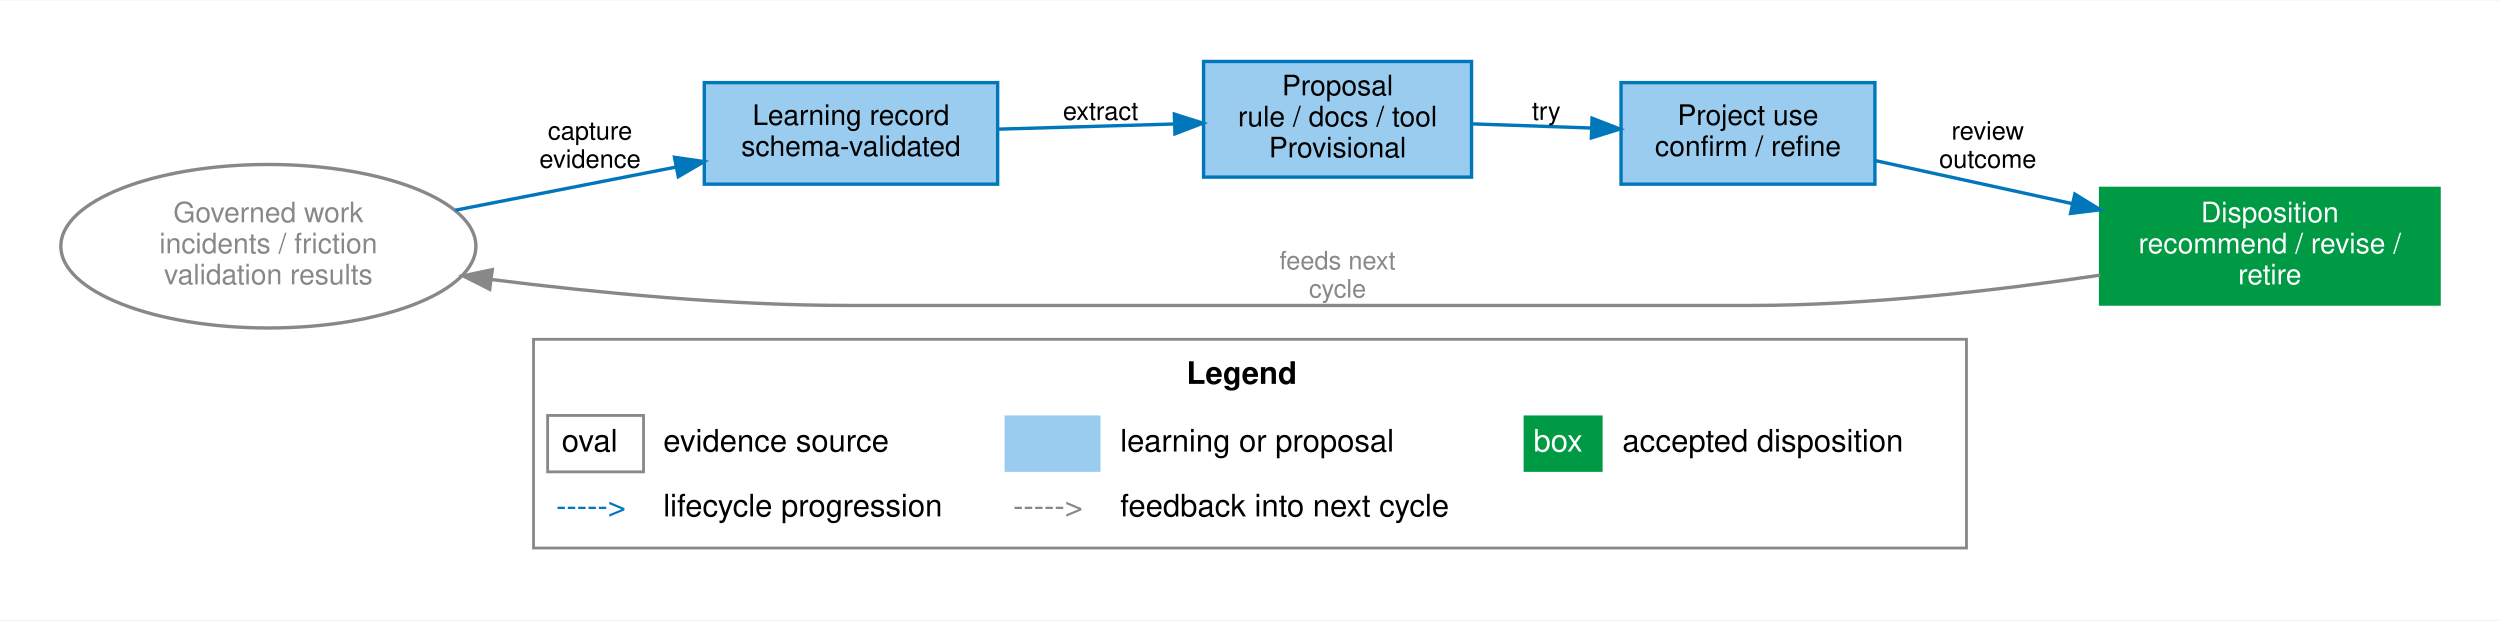
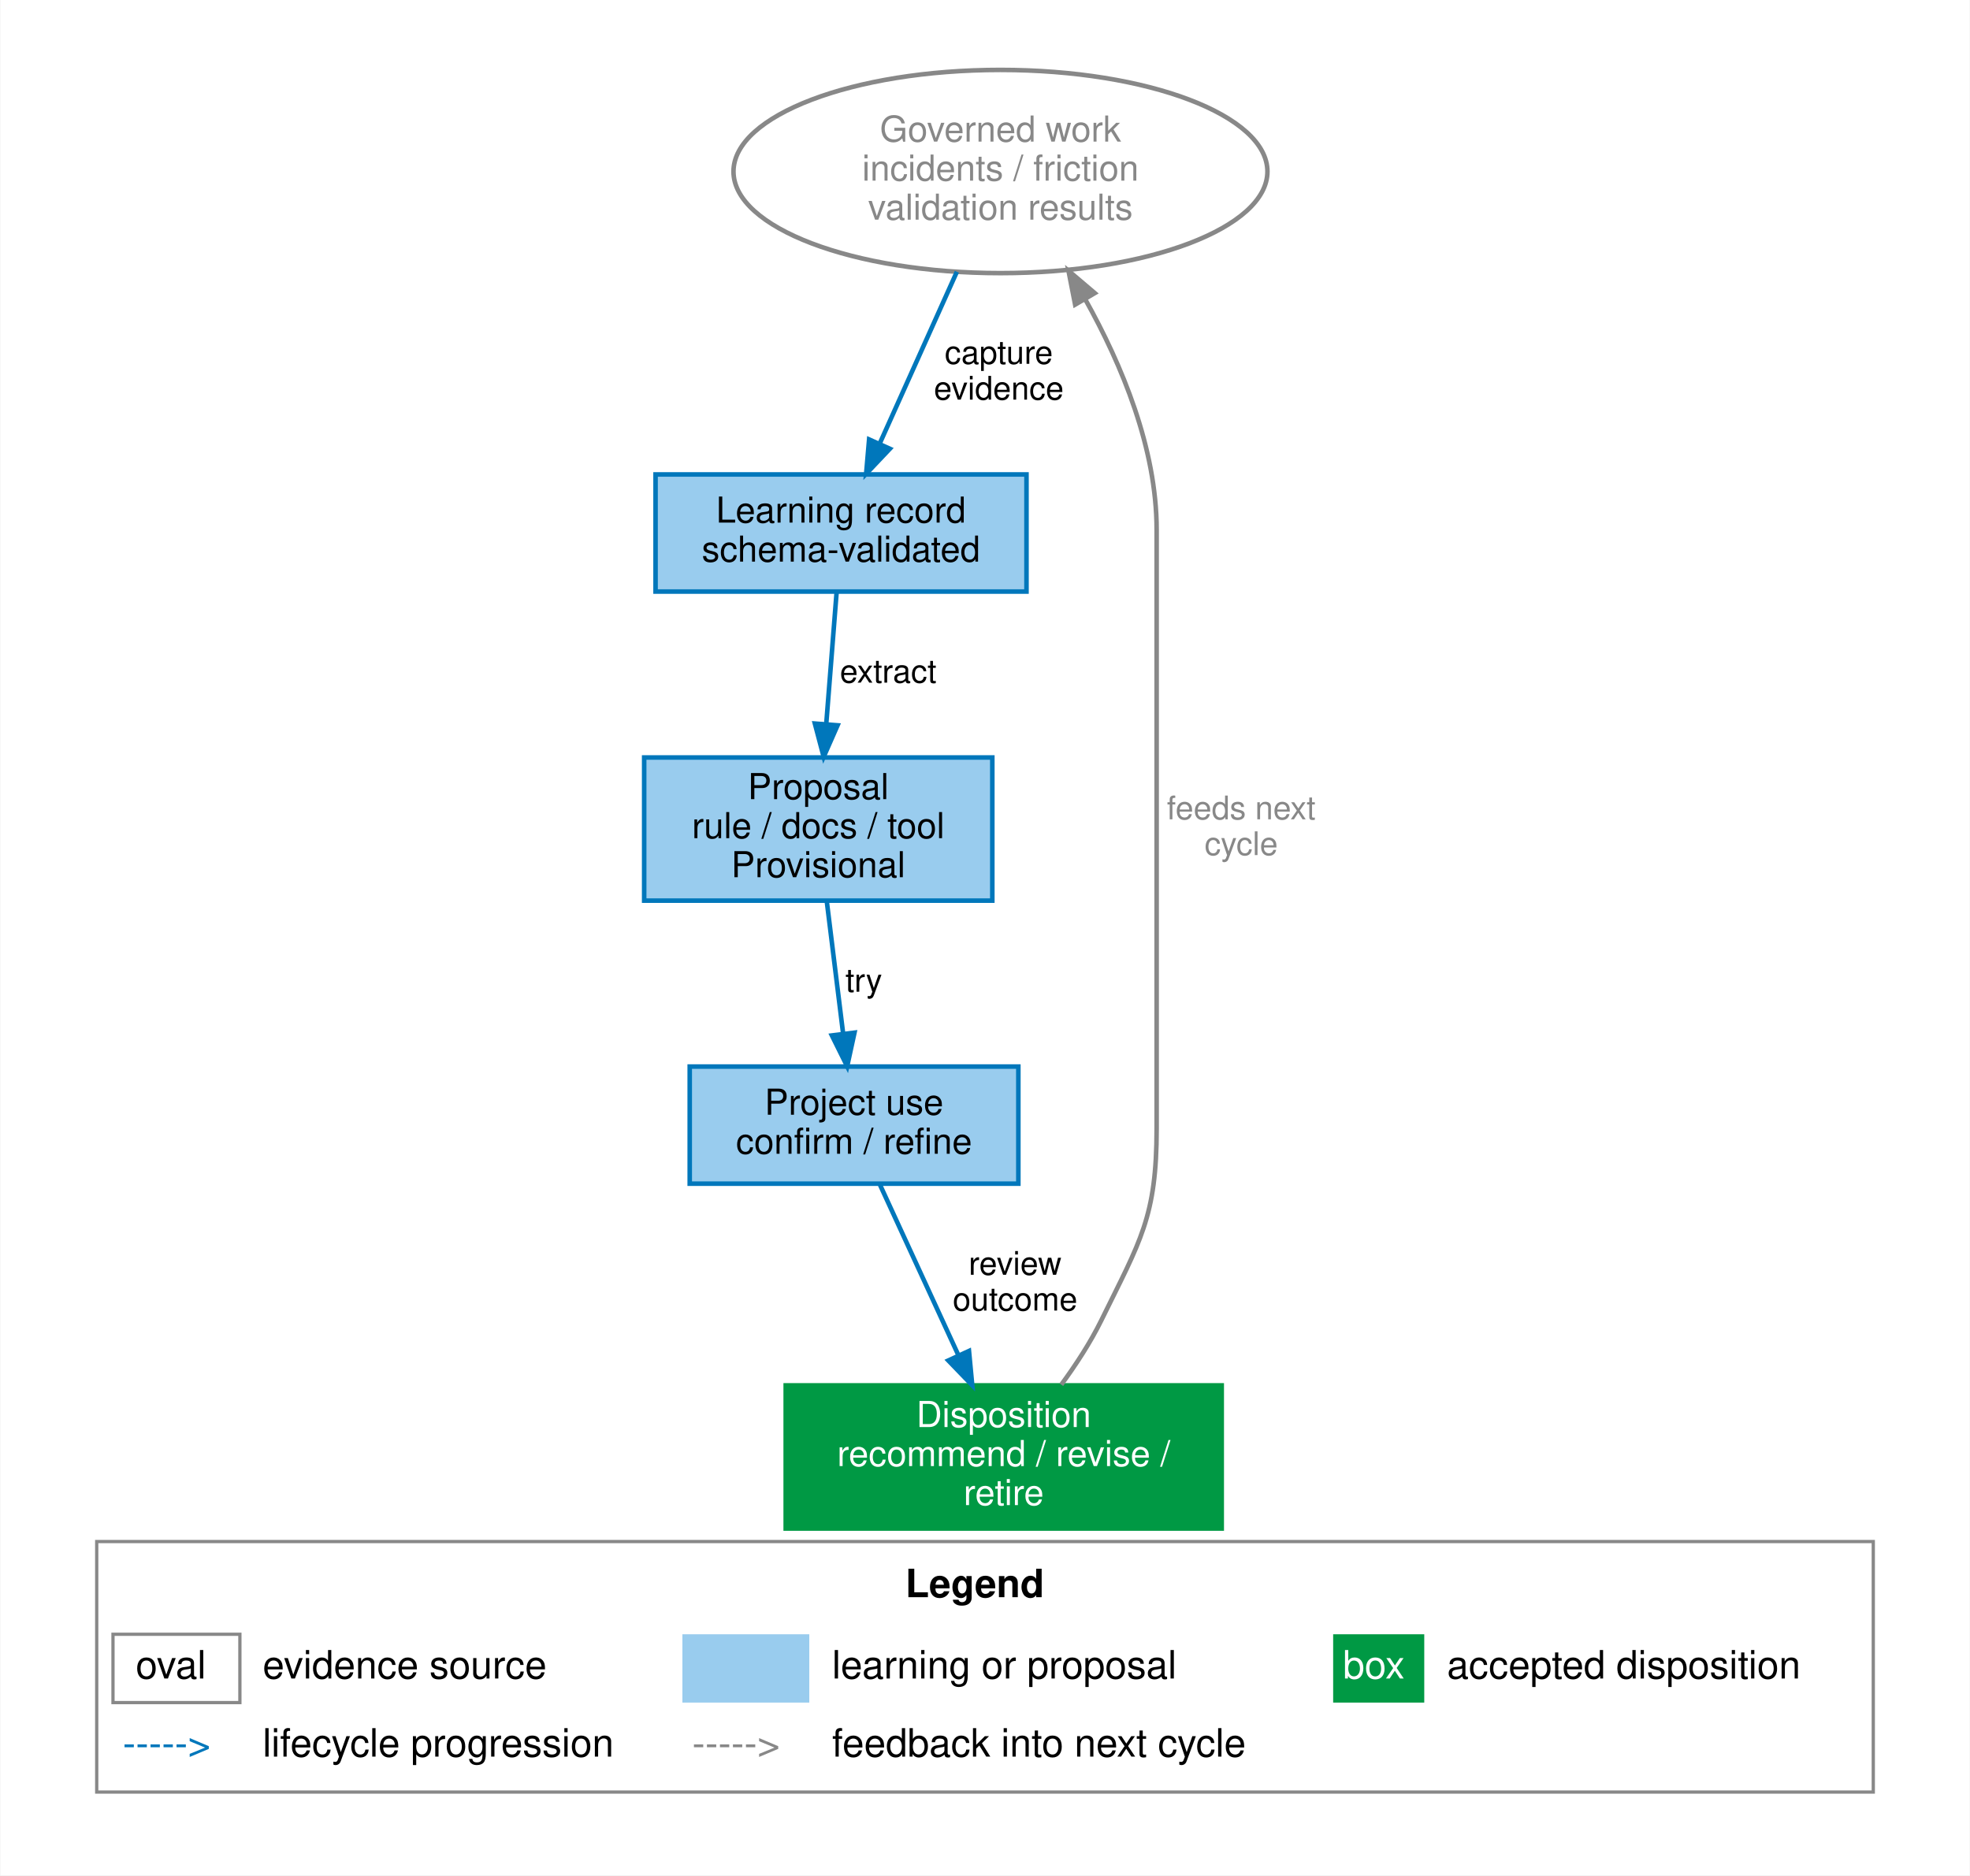
- <svg xmlns="http://www.w3.org/2000/svg" width="886pt" height="220pt" viewBox="0.00 0.00 886.28 219.69">
-   <g id="graph0" class="graph" transform="scale(1 1) rotate(0) translate(21.6 198.09)">
-     <polygon fill="white" stroke="transparent" points="-21.6,21.6 -21.6,-198.09 864.68,-198.09 864.68,21.6 -21.6,21.6" />
-     <polygon fill="white" stroke="transparent" points="167.54,-4 167.54,-78 675.54,-78 675.54,-4 167.54,-4" />
-     <text text-anchor="start" x="399.04" y="-62.2" font-family="Helvetica,sans-Serif" font-weight="bold" font-size="11.00">Legend</text>
-     <polygon fill="none" stroke="#888888" points="172.54,-31 172.54,-51 206.54,-51 206.54,-31 172.54,-31" />
-     <text text-anchor="start" x="177.54" y="-38.2" font-family="Helvetica,sans-Serif" font-size="11.00">oval</text>
-     <text text-anchor="start" x="213.54" y="-38.2" font-family="Helvetica,sans-Serif" font-size="11.00">evidence source</text>
-     <polygon fill="#99ccee" stroke="transparent" points="334.54,-31 334.54,-51 368.54,-51 368.54,-31 334.54,-31" />
-     <text text-anchor="start" x="375.54" y="-38.2" font-family="Helvetica,sans-Serif" font-size="11.00">learning or proposal</text>
-     <polygon fill="#009944" stroke="transparent" points="518.54,-31 518.54,-51 546.54,-51 546.54,-31 518.54,-31" />
-     <text text-anchor="start" x="522.04" y="-38.2" font-family="Helvetica,sans-Serif" font-size="11.00" fill="white">box</text>
-     <text text-anchor="start" x="553.54" y="-38.2" font-family="Helvetica,sans-Serif" font-size="11.00">accepted disposition</text>
-     <text text-anchor="start" x="175.54" y="-15.2" font-family="Helvetica,sans-Serif" font-size="11.00" fill="#0077bb">-----&gt;</text>
-     <text text-anchor="start" x="213.54" y="-15.2" font-family="Helvetica,sans-Serif" font-size="11.00">lifecycle progression</text>
-     <text text-anchor="start" x="337.54" y="-15.2" font-family="Helvetica,sans-Serif" font-size="11.00" fill="#888888">-----&gt;</text>
-     <text text-anchor="start" x="375.54" y="-15.2" font-family="Helvetica,sans-Serif" font-size="11.00">feedback into next cycle</text>
-     <polygon fill="none" stroke="#888888" points="167.54,-4 167.54,-78 675.54,-78 675.54,-4 167.54,-4" />
+ <svg xmlns="http://www.w3.org/2000/svg" width="605pt" height="576pt" viewBox="0.00 0.00 605.20 576.43">
+   <g id="graph0" class="graph" transform="scale(1 1) rotate(0) translate(21.6 554.83)">
+     <polygon fill="white" stroke="transparent" points="-21.6,21.6 -21.6,-554.83 583.6,-554.83 583.6,21.6 -21.6,21.6" />
+     <polygon fill="white" stroke="transparent" points="8,-4 8,-81 554,-81 554,-4 8,-4" />
+     <text text-anchor="start" x="256.5" y="-63.9" font-family="Helvetica,sans-Serif" font-weight="bold" font-size="12.00">Legend</text>
+     <polygon fill="none" stroke="#888888" points="13,-31.5 13,-52.5 52,-52.5 52,-31.5 13,-31.5" />
+     <text text-anchor="start" x="20" y="-38.9" font-family="Helvetica,sans-Serif" font-size="12.00">oval</text>
+     <text text-anchor="start" x="59" y="-38.9" font-family="Helvetica,sans-Serif" font-size="12.00">evidence source</text>
+     <polygon fill="#99ccee" stroke="transparent" points="188,-31.5 188,-52.5 227,-52.5 227,-31.5 188,-31.5" />
+     <text text-anchor="start" x="234" y="-38.9" font-family="Helvetica,sans-Serif" font-size="12.00">learning or proposal</text>
+     <polygon fill="#009944" stroke="transparent" points="388,-31.5 388,-52.5 416,-52.5 416,-31.5 388,-31.5" />
+     <text text-anchor="start" x="391" y="-38.9" font-family="Helvetica,sans-Serif" font-size="12.00" fill="white">box</text>
+     <text text-anchor="start" x="423" y="-38.9" font-family="Helvetica,sans-Serif" font-size="12.00">accepted disposition</text>
+     <text text-anchor="start" x="16" y="-14.9" font-family="Helvetica,sans-Serif" font-size="12.00" fill="#0077bb">-----&gt;</text>
+     <text text-anchor="start" x="59" y="-14.9" font-family="Helvetica,sans-Serif" font-size="12.00">lifecycle progression</text>
+     <text text-anchor="start" x="191" y="-14.9" font-family="Helvetica,sans-Serif" font-size="12.00" fill="#888888">-----&gt;</text>
+     <text text-anchor="start" x="234" y="-14.9" font-family="Helvetica,sans-Serif" font-size="12.00">feedback into next cycle</text>
+     <polygon fill="none" stroke="#888888" points="8,-4 8,-81 554,-81 554,-4 8,-4" />
    <g id="node1" class="node">
-       <ellipse fill="white" stroke="#888888" stroke-width="1.2" cx="73.54" cy="-110.99" rx="73.58" ry="28.98" />
-       <text text-anchor="middle" x="73.54" y="-119.49" font-family="Helvetica,sans-Serif" font-size="10.00" fill="#888888">Governed work</text>
-       <text text-anchor="middle" x="73.54" y="-108.49" font-family="Helvetica,sans-Serif" font-size="10.00" fill="#888888">incidents / friction</text>
-       <text text-anchor="middle" x="73.54" y="-97.49" font-family="Helvetica,sans-Serif" font-size="10.00" fill="#888888">validation results</text>
+       <ellipse fill="white" stroke="#888888" stroke-width="1.4" cx="285.75" cy="-502.11" rx="82.05" ry="31.23" />
+       <text text-anchor="middle" x="285.75" y="-511.31" font-family="Helvetica,sans-Serif" font-size="11.00" fill="#888888">Governed work</text>
+       <text text-anchor="middle" x="285.75" y="-499.31" font-family="Helvetica,sans-Serif" font-size="11.00" fill="#888888">incidents / friction</text>
+       <text text-anchor="middle" x="285.75" y="-487.31" font-family="Helvetica,sans-Serif" font-size="11.00" fill="#888888">validation results</text>
    </g>
    <g id="node2" class="node">
-       <polygon fill="#99ccee" stroke="#0077bb" stroke-width="1.2" points="332.08,-168.99 228.08,-168.99 228.08,-132.99 332.08,-132.99 332.08,-168.99" />
-       <text text-anchor="middle" x="280.08" y="-153.99" font-family="Helvetica,sans-Serif" font-size="10.00">Learning record</text>
-       <text text-anchor="middle" x="280.08" y="-142.99" font-family="Helvetica,sans-Serif" font-size="10.00">schema-validated</text>
+       <polygon fill="#99ccee" stroke="#0077bb" stroke-width="1.4" points="293.75,-409 179.75,-409 179.75,-373 293.75,-373 293.75,-409" />
+       <text text-anchor="middle" x="236.75" y="-394.2" font-family="Helvetica,sans-Serif" font-size="11.00">Learning record</text>
+       <text text-anchor="middle" x="236.75" y="-382.2" font-family="Helvetica,sans-Serif" font-size="11.00">schema-validated</text>
    </g>
    <g id="edge1" class="edge">
-       <path fill="none" stroke="#0077bb" stroke-width="1.2" d="M139.82,-123.76C164.89,-128.66 193.39,-134.23 218.05,-139.06" />
-       <polygon fill="#0077bb" stroke="#0077bb" stroke-width="1.2" points="217.52,-142.52 228,-141 218.86,-135.65 217.52,-142.52" />
-       <text text-anchor="middle" x="187.58" y="-148.79" font-family="Helvetica,sans-Serif" font-size="9.00">capture</text>
-       <text text-anchor="middle" x="187.58" y="-138.79" font-family="Helvetica,sans-Serif" font-size="9.00">evidence</text>
+       <path fill="none" stroke="#0077bb" stroke-width="1.4" d="M272.36,-471.3C264.95,-454.79 255.81,-434.44 248.64,-418.49" />
+       <polygon fill="#0077bb" stroke="#0077bb" stroke-width="1.4" points="251.76,-416.89 244.47,-409.2 245.38,-419.76 251.76,-416.89" />
+       <text text-anchor="middle" x="285.25" y="-443" font-family="Helvetica,sans-Serif" font-size="10.00">capture</text>
+       <text text-anchor="middle" x="285.25" y="-432" font-family="Helvetica,sans-Serif" font-size="10.00">evidence</text>
    </g>
    <g id="node3" class="node">
-       <polygon fill="#99ccee" stroke="#0077bb" stroke-width="1.2" points="500.08,-176.49 405.08,-176.49 405.08,-135.49 500.08,-135.49 500.08,-176.49" />
-       <text text-anchor="middle" x="452.58" y="-164.49" font-family="Helvetica,sans-Serif" font-size="10.00">Proposal</text>
-       <text text-anchor="middle" x="452.58" y="-153.49" font-family="Helvetica,sans-Serif" font-size="10.00">rule / docs / tool</text>
-       <text text-anchor="middle" x="452.58" y="-142.49" font-family="Helvetica,sans-Serif" font-size="10.00">Provisional</text>
+       <polygon fill="#99ccee" stroke="#0077bb" stroke-width="1.4" points="283.25,-322 176.25,-322 176.25,-278 283.25,-278 283.25,-322" />
+       <text text-anchor="middle" x="229.75" y="-309.2" font-family="Helvetica,sans-Serif" font-size="11.00">Proposal</text>
+       <text text-anchor="middle" x="229.75" y="-297.2" font-family="Helvetica,sans-Serif" font-size="11.00">rule / docs / tool</text>
+       <text text-anchor="middle" x="229.75" y="-285.2" font-family="Helvetica,sans-Serif" font-size="11.00">Provisional</text>
    </g>
    <g id="edge2" class="edge">
-       <path fill="none" stroke="#0077bb" stroke-width="1.2" d="M332.23,-152.49C351.95,-153.07 374.59,-153.73 394.81,-154.33" />
-       <polygon fill="#0077bb" stroke="#0077bb" stroke-width="1.2" points="394.72,-157.83 404.82,-154.62 394.93,-150.83 394.72,-157.83" />
-       <text text-anchor="middle" x="368.58" y="-155.79" font-family="Helvetica,sans-Serif" font-size="9.00">extract</text>
+       <path fill="none" stroke="#0077bb" stroke-width="1.4" d="M235.4,-372.84C234.49,-361.33 233.28,-345.83 232.2,-332.18" />
+       <polygon fill="#0077bb" stroke="#0077bb" stroke-width="1.4" points="235.69,-331.89 231.42,-322.19 228.71,-332.43 235.69,-331.89" />
+       <text text-anchor="middle" x="251.25" y="-345" font-family="Helvetica,sans-Serif" font-size="10.00">extract</text>
    </g>
    <g id="node4" class="node">
-       <polygon fill="#99ccee" stroke="#0077bb" stroke-width="1.2" points="643.08,-168.99 553.08,-168.99 553.08,-132.99 643.08,-132.99 643.08,-168.99" />
-       <text text-anchor="middle" x="598.08" y="-153.99" font-family="Helvetica,sans-Serif" font-size="10.00">Project use</text>
-       <text text-anchor="middle" x="598.08" y="-142.99" font-family="Helvetica,sans-Serif" font-size="10.00">confirm / refine</text>
+       <polygon fill="#99ccee" stroke="#0077bb" stroke-width="1.4" points="291.25,-227 190.25,-227 190.25,-191 291.25,-191 291.25,-227" />
+       <text text-anchor="middle" x="240.75" y="-212.2" font-family="Helvetica,sans-Serif" font-size="11.00">Project use</text>
+       <text text-anchor="middle" x="240.75" y="-200.2" font-family="Helvetica,sans-Serif" font-size="11.00">confirm / refine</text>
    </g>
    <g id="edge3" class="edge">
-       <path fill="none" stroke="#0077bb" stroke-width="1.2" d="M500.17,-154.37C513.73,-153.9 528.67,-153.37 542.68,-152.89" />
-       <polygon fill="#0077bb" stroke="#0077bb" stroke-width="1.2" points="542.8,-156.38 552.67,-152.54 542.56,-149.39 542.8,-156.38" />
-       <text text-anchor="middle" x="526.58" y="-155.79" font-family="Helvetica,sans-Serif" font-size="9.00">try</text>
+       <path fill="none" stroke="#0077bb" stroke-width="1.4" d="M232.36,-277.91C233.86,-265.78 235.76,-250.41 237.37,-237.36" />
+       <polygon fill="#0077bb" stroke="#0077bb" stroke-width="1.4" points="240.89,-237.42 238.64,-227.07 233.94,-236.56 240.89,-237.42" />
+       <text text-anchor="middle" x="243.75" y="-250" font-family="Helvetica,sans-Serif" font-size="10.00">try</text>
    </g>
    <g id="node5" class="node">
-       <polygon fill="#009944" stroke="#009944" stroke-width="1.2" points="843.08,-131.49 723.08,-131.49 723.08,-90.49 843.08,-90.49 843.08,-131.49" />
-       <text text-anchor="middle" x="783.08" y="-119.49" font-family="Helvetica,sans-Serif" font-size="10.00" fill="white">Disposition</text>
-       <text text-anchor="middle" x="783.08" y="-108.49" font-family="Helvetica,sans-Serif" font-size="10.00" fill="white">recommend / revise /</text>
-       <text text-anchor="middle" x="783.08" y="-97.49" font-family="Helvetica,sans-Serif" font-size="10.00" fill="white">retire</text>
+       <polygon fill="#009944" stroke="#009944" stroke-width="1.4" points="353.75,-129 219.75,-129 219.75,-85 353.75,-85 353.75,-129" />
+       <text text-anchor="middle" x="286.75" y="-116.2" font-family="Helvetica,sans-Serif" font-size="11.00" fill="white">Disposition</text>
+       <text text-anchor="middle" x="286.75" y="-104.2" font-family="Helvetica,sans-Serif" font-size="11.00" fill="white">recommend / revise /</text>
+       <text text-anchor="middle" x="286.75" y="-92.2" font-family="Helvetica,sans-Serif" font-size="11.00" fill="white">retire</text>
    </g>
    <g id="edge4" class="edge">
-       <path fill="none" stroke="#0077bb" stroke-width="1.2" d="M643.38,-141.31C664.3,-136.74 689.75,-131.17 713.11,-126.07" />
-       <polygon fill="#0077bb" stroke="#0077bb" stroke-width="1.2" points="713.95,-129.47 722.97,-123.91 712.45,-122.63 713.95,-129.47" />
-       <text text-anchor="middle" x="683.08" y="-148.79" font-family="Helvetica,sans-Serif" font-size="9.00">review</text>
-       <text text-anchor="middle" x="683.08" y="-138.79" font-family="Helvetica,sans-Serif" font-size="9.00">outcome</text>
+       <path fill="none" stroke="#0077bb" stroke-width="1.4" d="M248.76,-190.58C255.35,-176.27 264.83,-155.64 272.68,-138.59" />
+       <polygon fill="#0077bb" stroke="#0077bb" stroke-width="1.4" points="276.08,-139.58 277.08,-129.03 269.72,-136.65 276.08,-139.58" />
+       <text text-anchor="middle" x="290.25" y="-163" font-family="Helvetica,sans-Serif" font-size="10.00">review</text>
+       <text text-anchor="middle" x="290.25" y="-152" font-family="Helvetica,sans-Serif" font-size="10.00">outcome</text>
    </g>
    <g id="edge5" class="edge">
-       <path fill="none" stroke="#888888" stroke-width="1.2" d="M722.94,-100.74C687.19,-95.41 640.65,-89.99 599.08,-89.99 279.08,-89.99 279.08,-89.99 279.08,-89.99 237.13,-89.99 190.6,-94.42 152.53,-99.2" />
-       <polygon fill="#888888" stroke="#888888" stroke-width="1.2" points="152.01,-95.74 142.54,-100.49 152.91,-102.68 152.01,-95.74" />
-       <text text-anchor="middle" x="452.58" y="-102.79" font-family="Helvetica,sans-Serif" font-size="9.00" fill="#888888">feeds next</text>
-       <text text-anchor="middle" x="452.58" y="-92.79" font-family="Helvetica,sans-Serif" font-size="9.00" fill="#888888">cycle</text>
+       <path fill="none" stroke="#888888" stroke-width="1.4" d="M304.45,-129.22C308.93,-135.33 313.41,-142.19 316.75,-149 328.77,-173.5 333.75,-180.71 333.75,-208 333.75,-392 333.75,-392 333.75,-392 333.75,-416.95 323.11,-442.59 311.85,-462.75" />
+       <polygon fill="#888888" stroke="#888888" stroke-width="1.4" points="308.7,-461.2 306.66,-471.6 314.74,-464.74 308.7,-461.2" />
+       <text text-anchor="middle" x="359.75" y="-303" font-family="Helvetica,sans-Serif" font-size="10.00" fill="#888888">feeds next</text>
+       <text text-anchor="middle" x="359.75" y="-292" font-family="Helvetica,sans-Serif" font-size="10.00" fill="#888888">cycle</text>
    </g>
  </g>
</svg>
